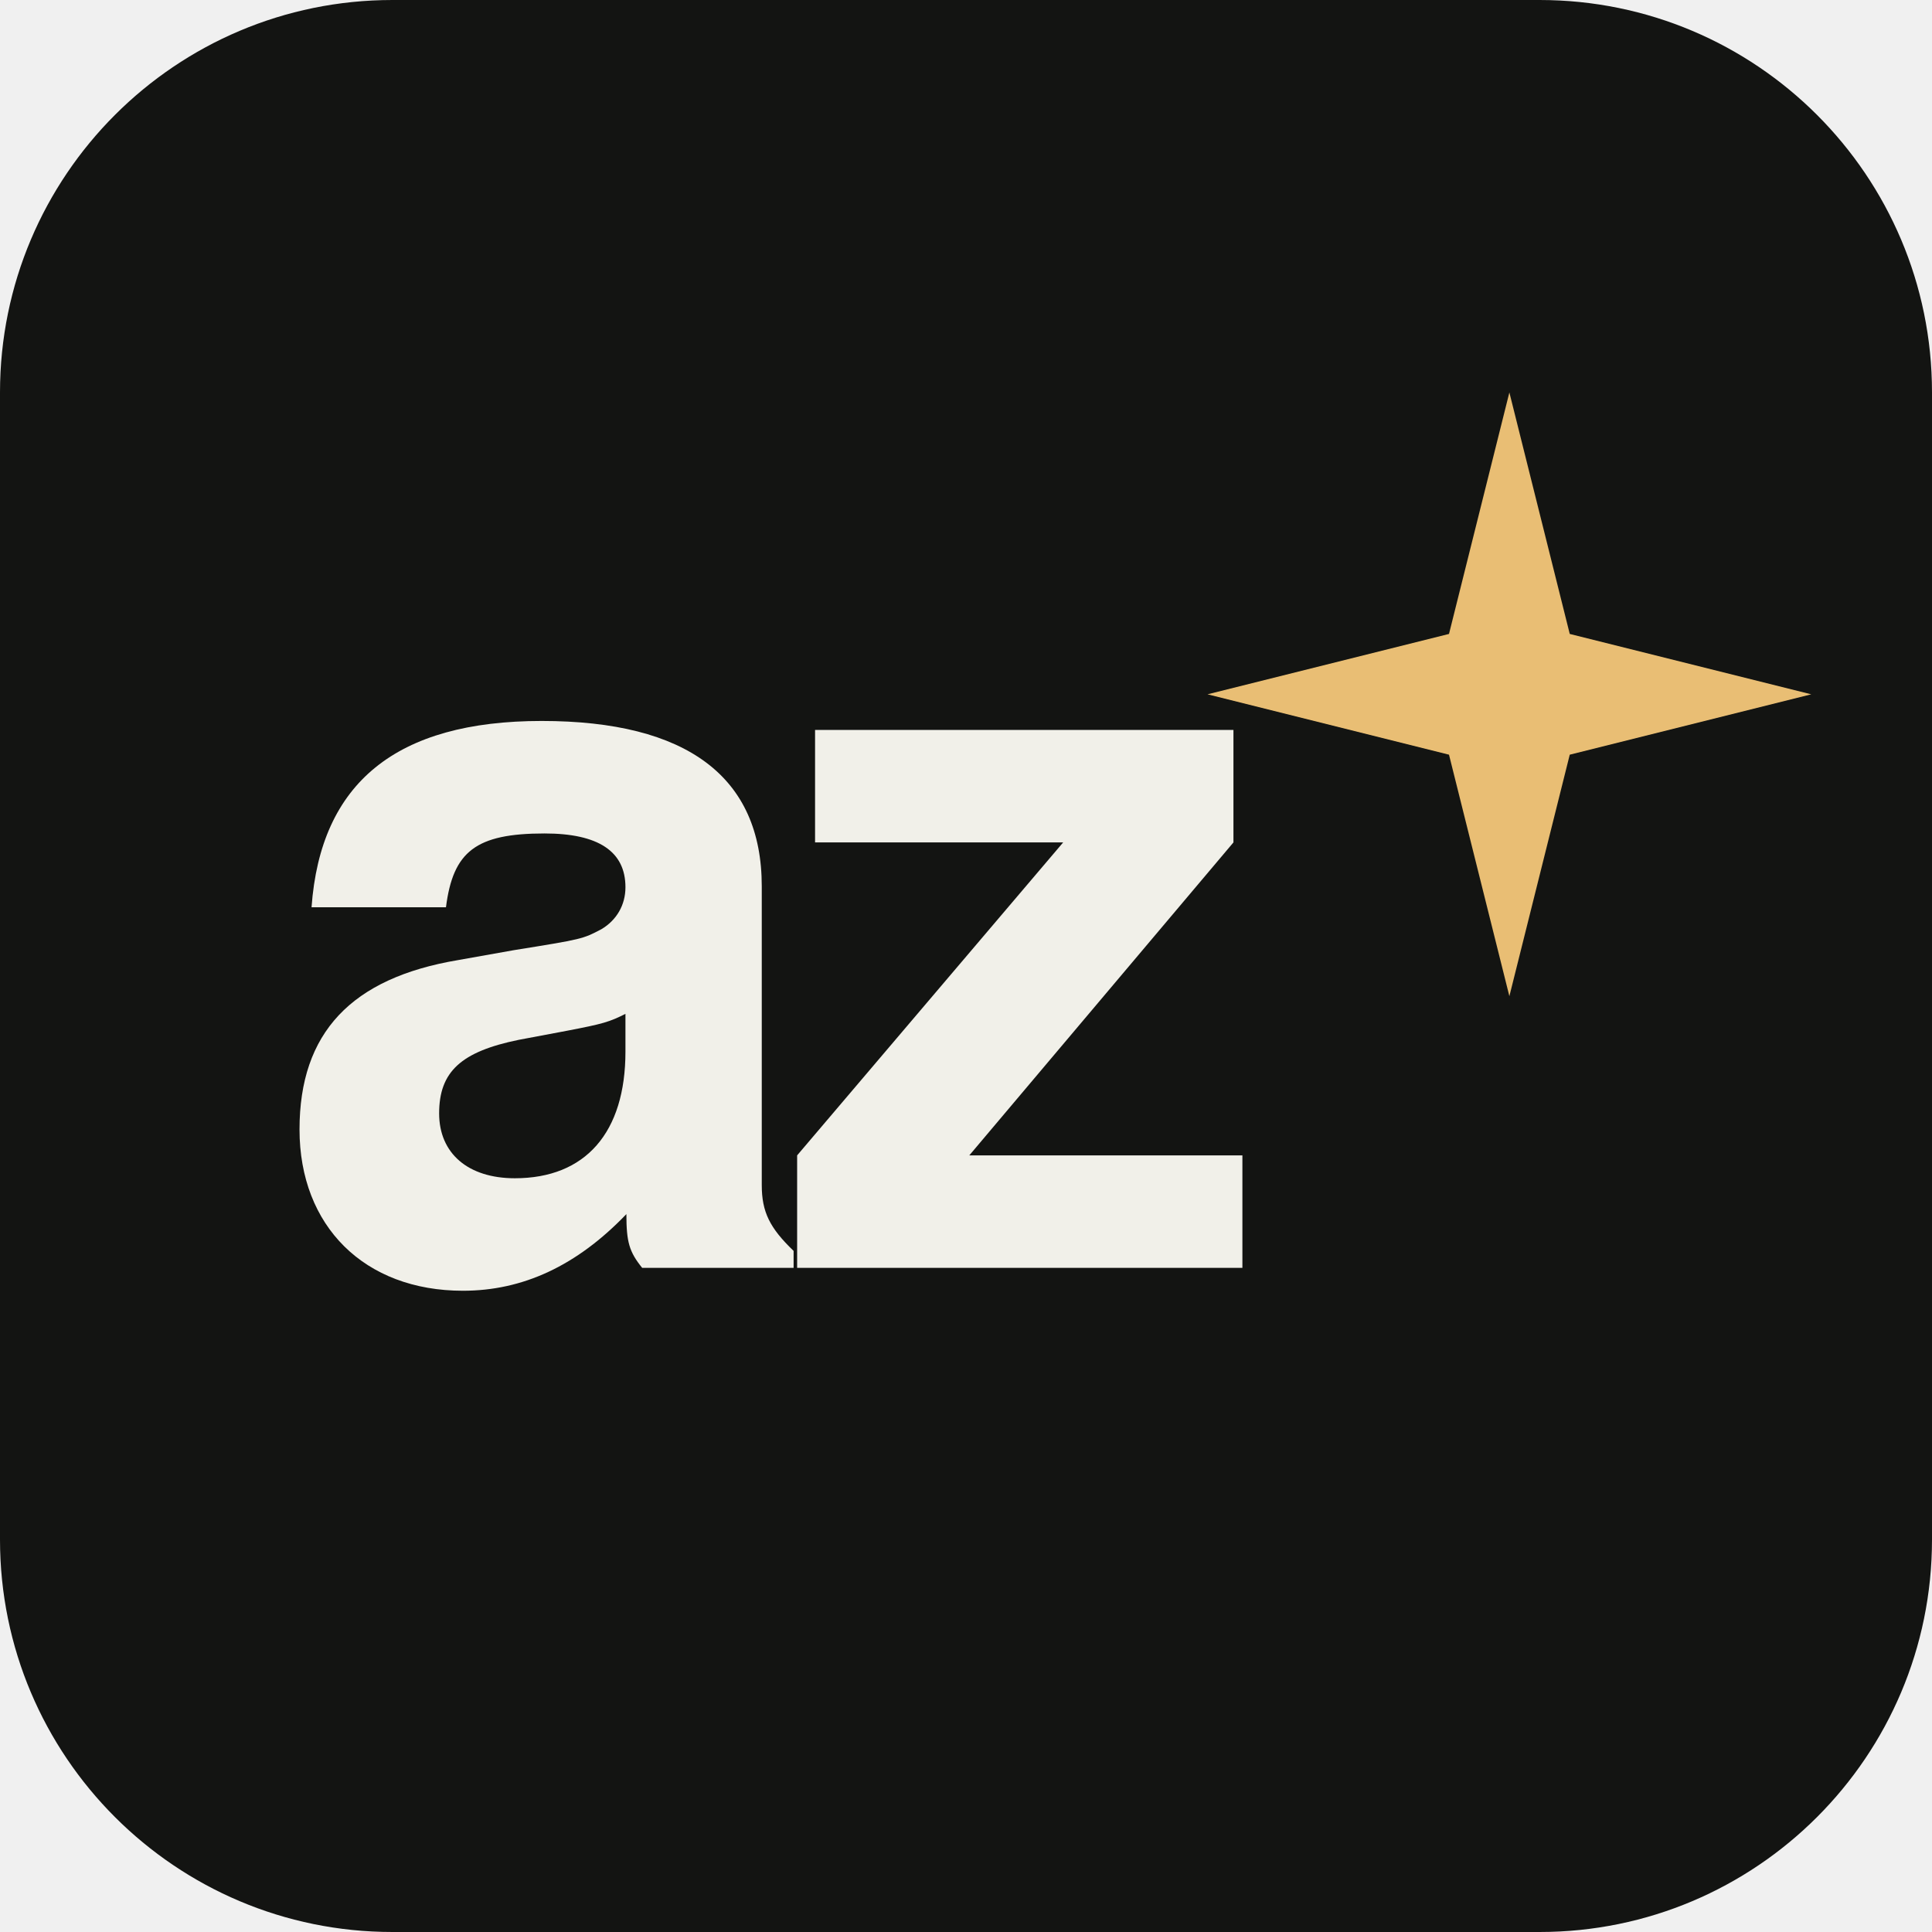
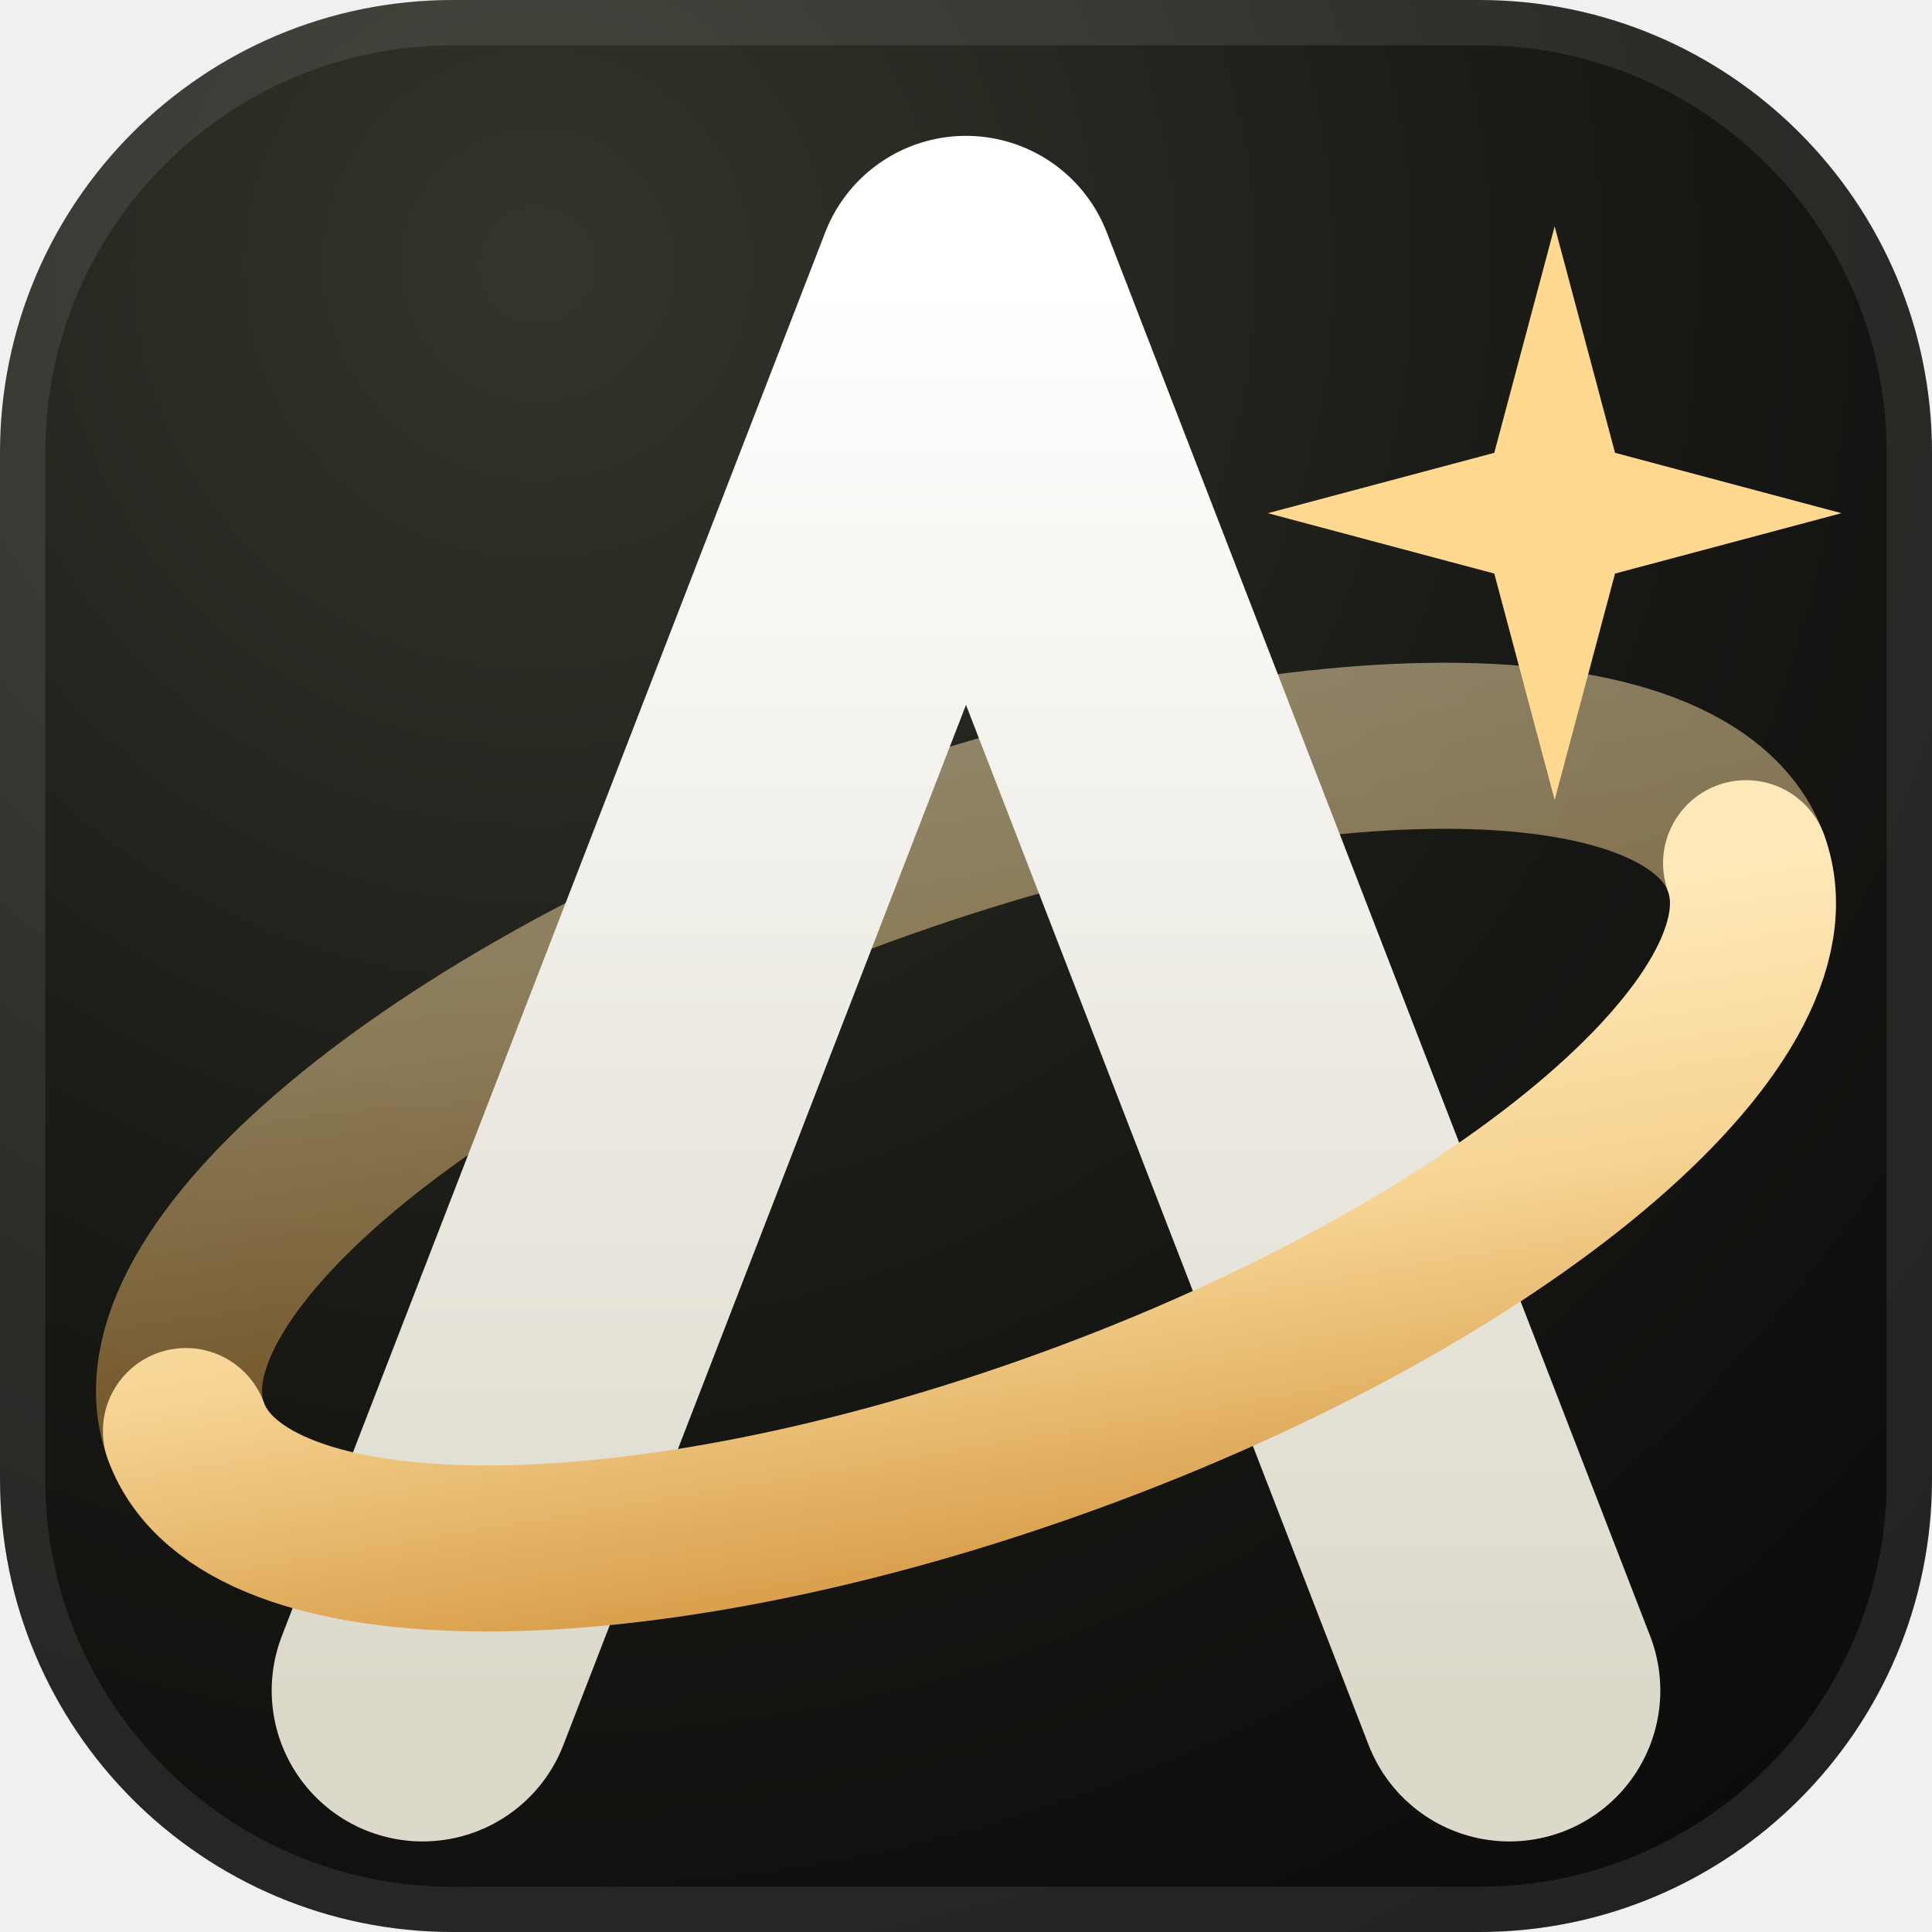
<svg xmlns="http://www.w3.org/2000/svg" viewBox="0 0 128 128">
-   <rect width="128" height="128" rx="26" fill="#131412" />
-   <text x="18" y="84" font-family="Helvetica, Arial, sans-serif" font-size="66" font-weight="700" letter-spacing="-4" fill="#f1f0e9">az</text>
-   <path d="M100 26 L104 42 L120 46 L104 50 L100 66 L96 50 L80 46 L96 42 Z" fill="#e9be74" />
+   <defs>
+     <radialGradient id="bg" cx="28%" cy="14%" r="105%">
+       <stop offset="0" stop-color="#34352b" />
+       <stop offset="0.55" stop-color="#171814" />
+       <stop offset="1" stop-color="#0b0c0a" />
+     </radialGradient>
+     <linearGradient id="ring" x1="0" y1="1" x2="1" y2="0">
+       <stop offset="0" stop-color="#d69a45" />
+       <stop offset="0.55" stop-color="#f6d493" />
+       <stop offset="1" stop-color="#ffe9b8" />
+     </linearGradient>
+     <linearGradient id="letter" x1="0" y1="0" x2="0" y2="1">
+       <stop offset="0" stop-color="#ffffff" />
+       <stop offset="1" stop-color="#dcd9cb" />
+     </linearGradient>
+     <radialGradient id="glow" cx="50%" cy="58%" r="50%">
+       <stop offset="0" stop-color="#e9be74" stop-opacity="0.32" />
+       <stop offset="1" stop-color="#e9be74" stop-opacity="0" />
+     </radialGradient>
+   </defs>
+   <rect width="128" height="128" rx="30" fill="url(#bg)" />
+   <rect x="1.5" y="1.5" width="125" height="125" rx="28.5" fill="none" stroke="#ffffff" stroke-opacity="0.09" stroke-width="3" />
+   <g transform="rotate(-20 64 76)" fill="none" stroke="url(#ring)" stroke-width="11" stroke-linecap="round">
+     <path d="M9 76 A55 20 0 0 1 119 76" stroke-opacity="0.5" />
+   </g>
+   <path d="M28 112 L64 19 L100 112" fill="none" stroke="url(#letter)" stroke-width="20" stroke-linejoin="round" stroke-linecap="round" />
+   <g transform="rotate(-20 64 76)" fill="none" stroke="url(#ring)" stroke-width="11" stroke-linecap="round">
+     <path d="M9 76 A55 20 0 0 0 119 76" />
+   </g>
+   <path d="M103 15 L107 30 L122 34 L107 38 L103 53 L99 38 L84 34 L99 30 Z" fill="#ffd98f" />
</svg>
